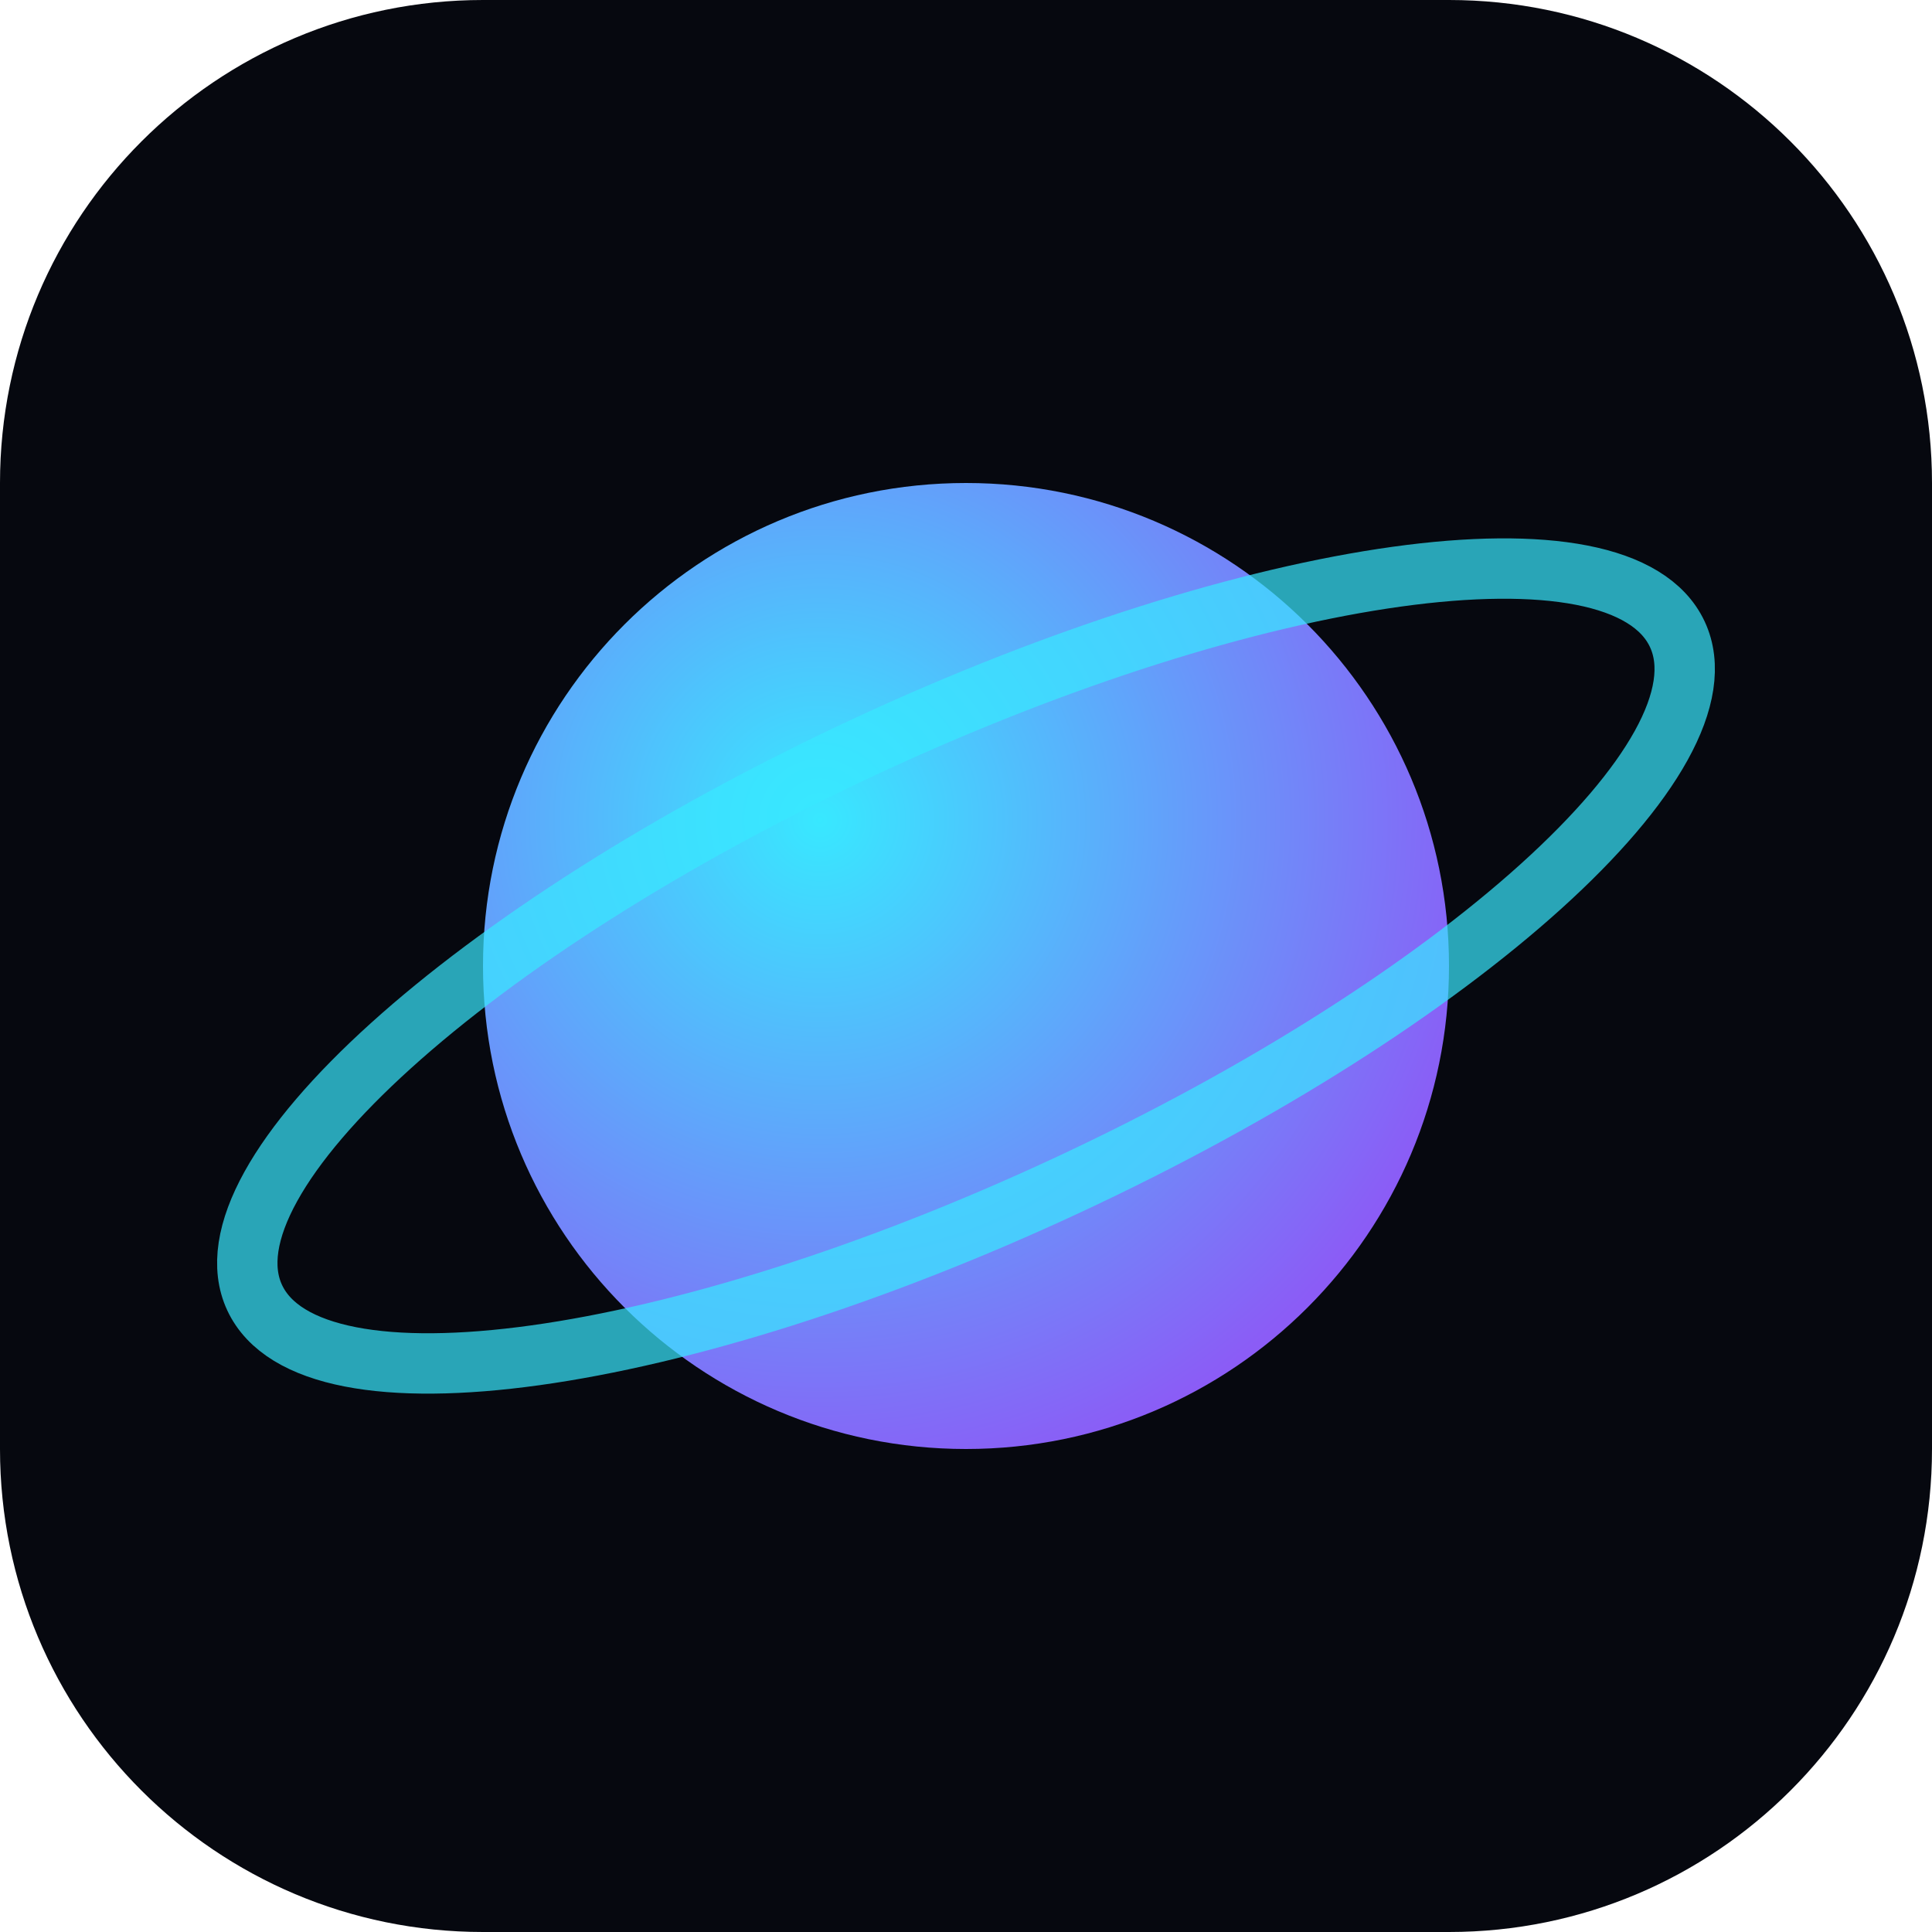
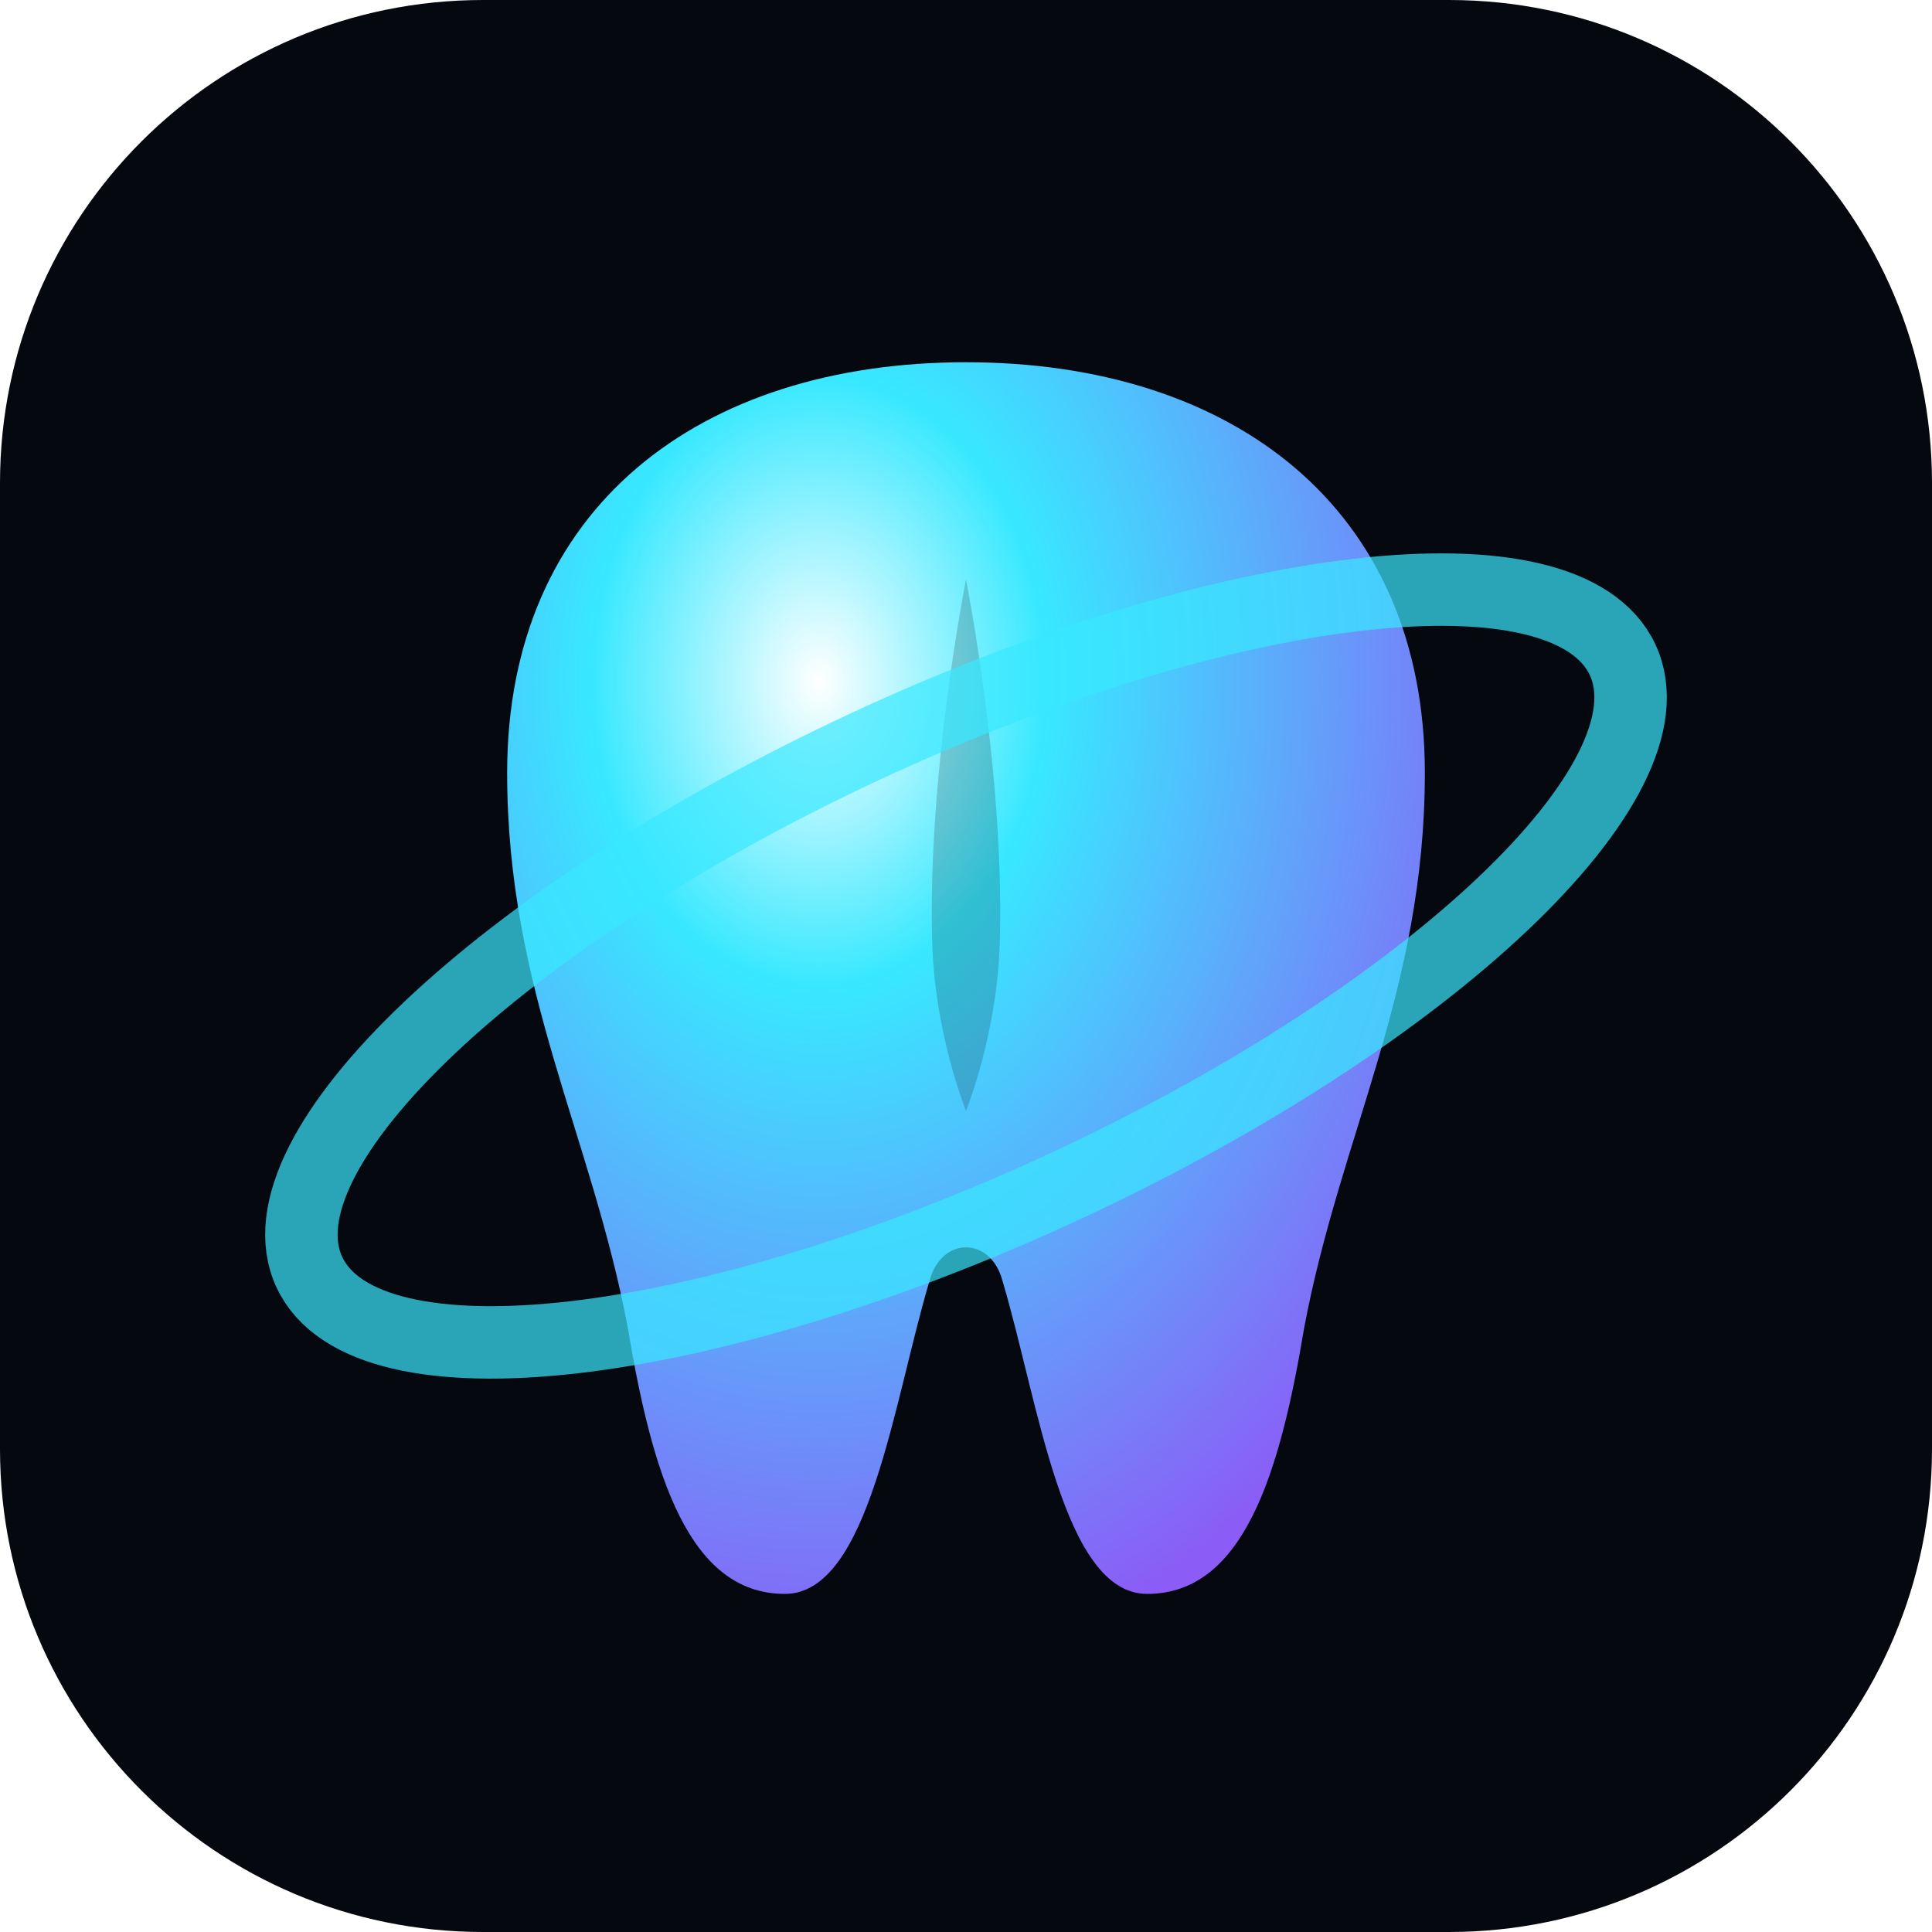
<svg xmlns="http://www.w3.org/2000/svg" viewBox="0 0 64 64">
  <defs>
-     <radialGradient id="g" cx="35%" cy="35%" r="70%">
-       <stop offset="0" stop-color="#38e8ff" />
+     <radialGradient id="g" cx="34%" cy="26%" r="82%">
+       <stop offset="0" stop-color="#ffffff" />
+       <stop offset=".3" stop-color="#38e8ff" />
      <stop offset="1" stop-color="#8b5cf6" />
    </radialGradient>
  </defs>
  <rect width="64" height="64" rx="16" fill="#06080f" />
-   <circle cx="32" cy="32" r="16" fill="url(#g)" />
-   <ellipse cx="32" cy="32" rx="26" ry="8" fill="none" stroke="#38e8ff" stroke-opacity=".7" stroke-width="2" transform="rotate(-25 32 32)" />
+   <g transform="translate(32 32) scale(.8) translate(-32 -32)">
+     <path d="M32 7C43 7 51 13 51 24C51 33 47.5 39 46 47C45 53 43.5 58 39.5 58C36 58 35 50 33.5 45C33 43.2 31 43.2 30.5 45C29 50 28 58 24.5 58C20.5 58 19 53 18 47C16.5 39 13 33 13 24C13 13 21 7 32 7Z" fill="url(#g)" />
+     <path d="M32 16C32 16 30.4 24 30.6 31C30.7 34.8 32 38 32 38C32 38 33.3 34.8 33.4 31C33.6 24 32 16 32 16Z" fill="#06080f" fill-opacity=".18" />
+     <ellipse cx="32" cy="32" rx="30" ry="10" fill="none" stroke="#38e8ff" stroke-opacity=".7" stroke-width="3" transform="rotate(-25 32 32)" />
+   </g>
</svg>
